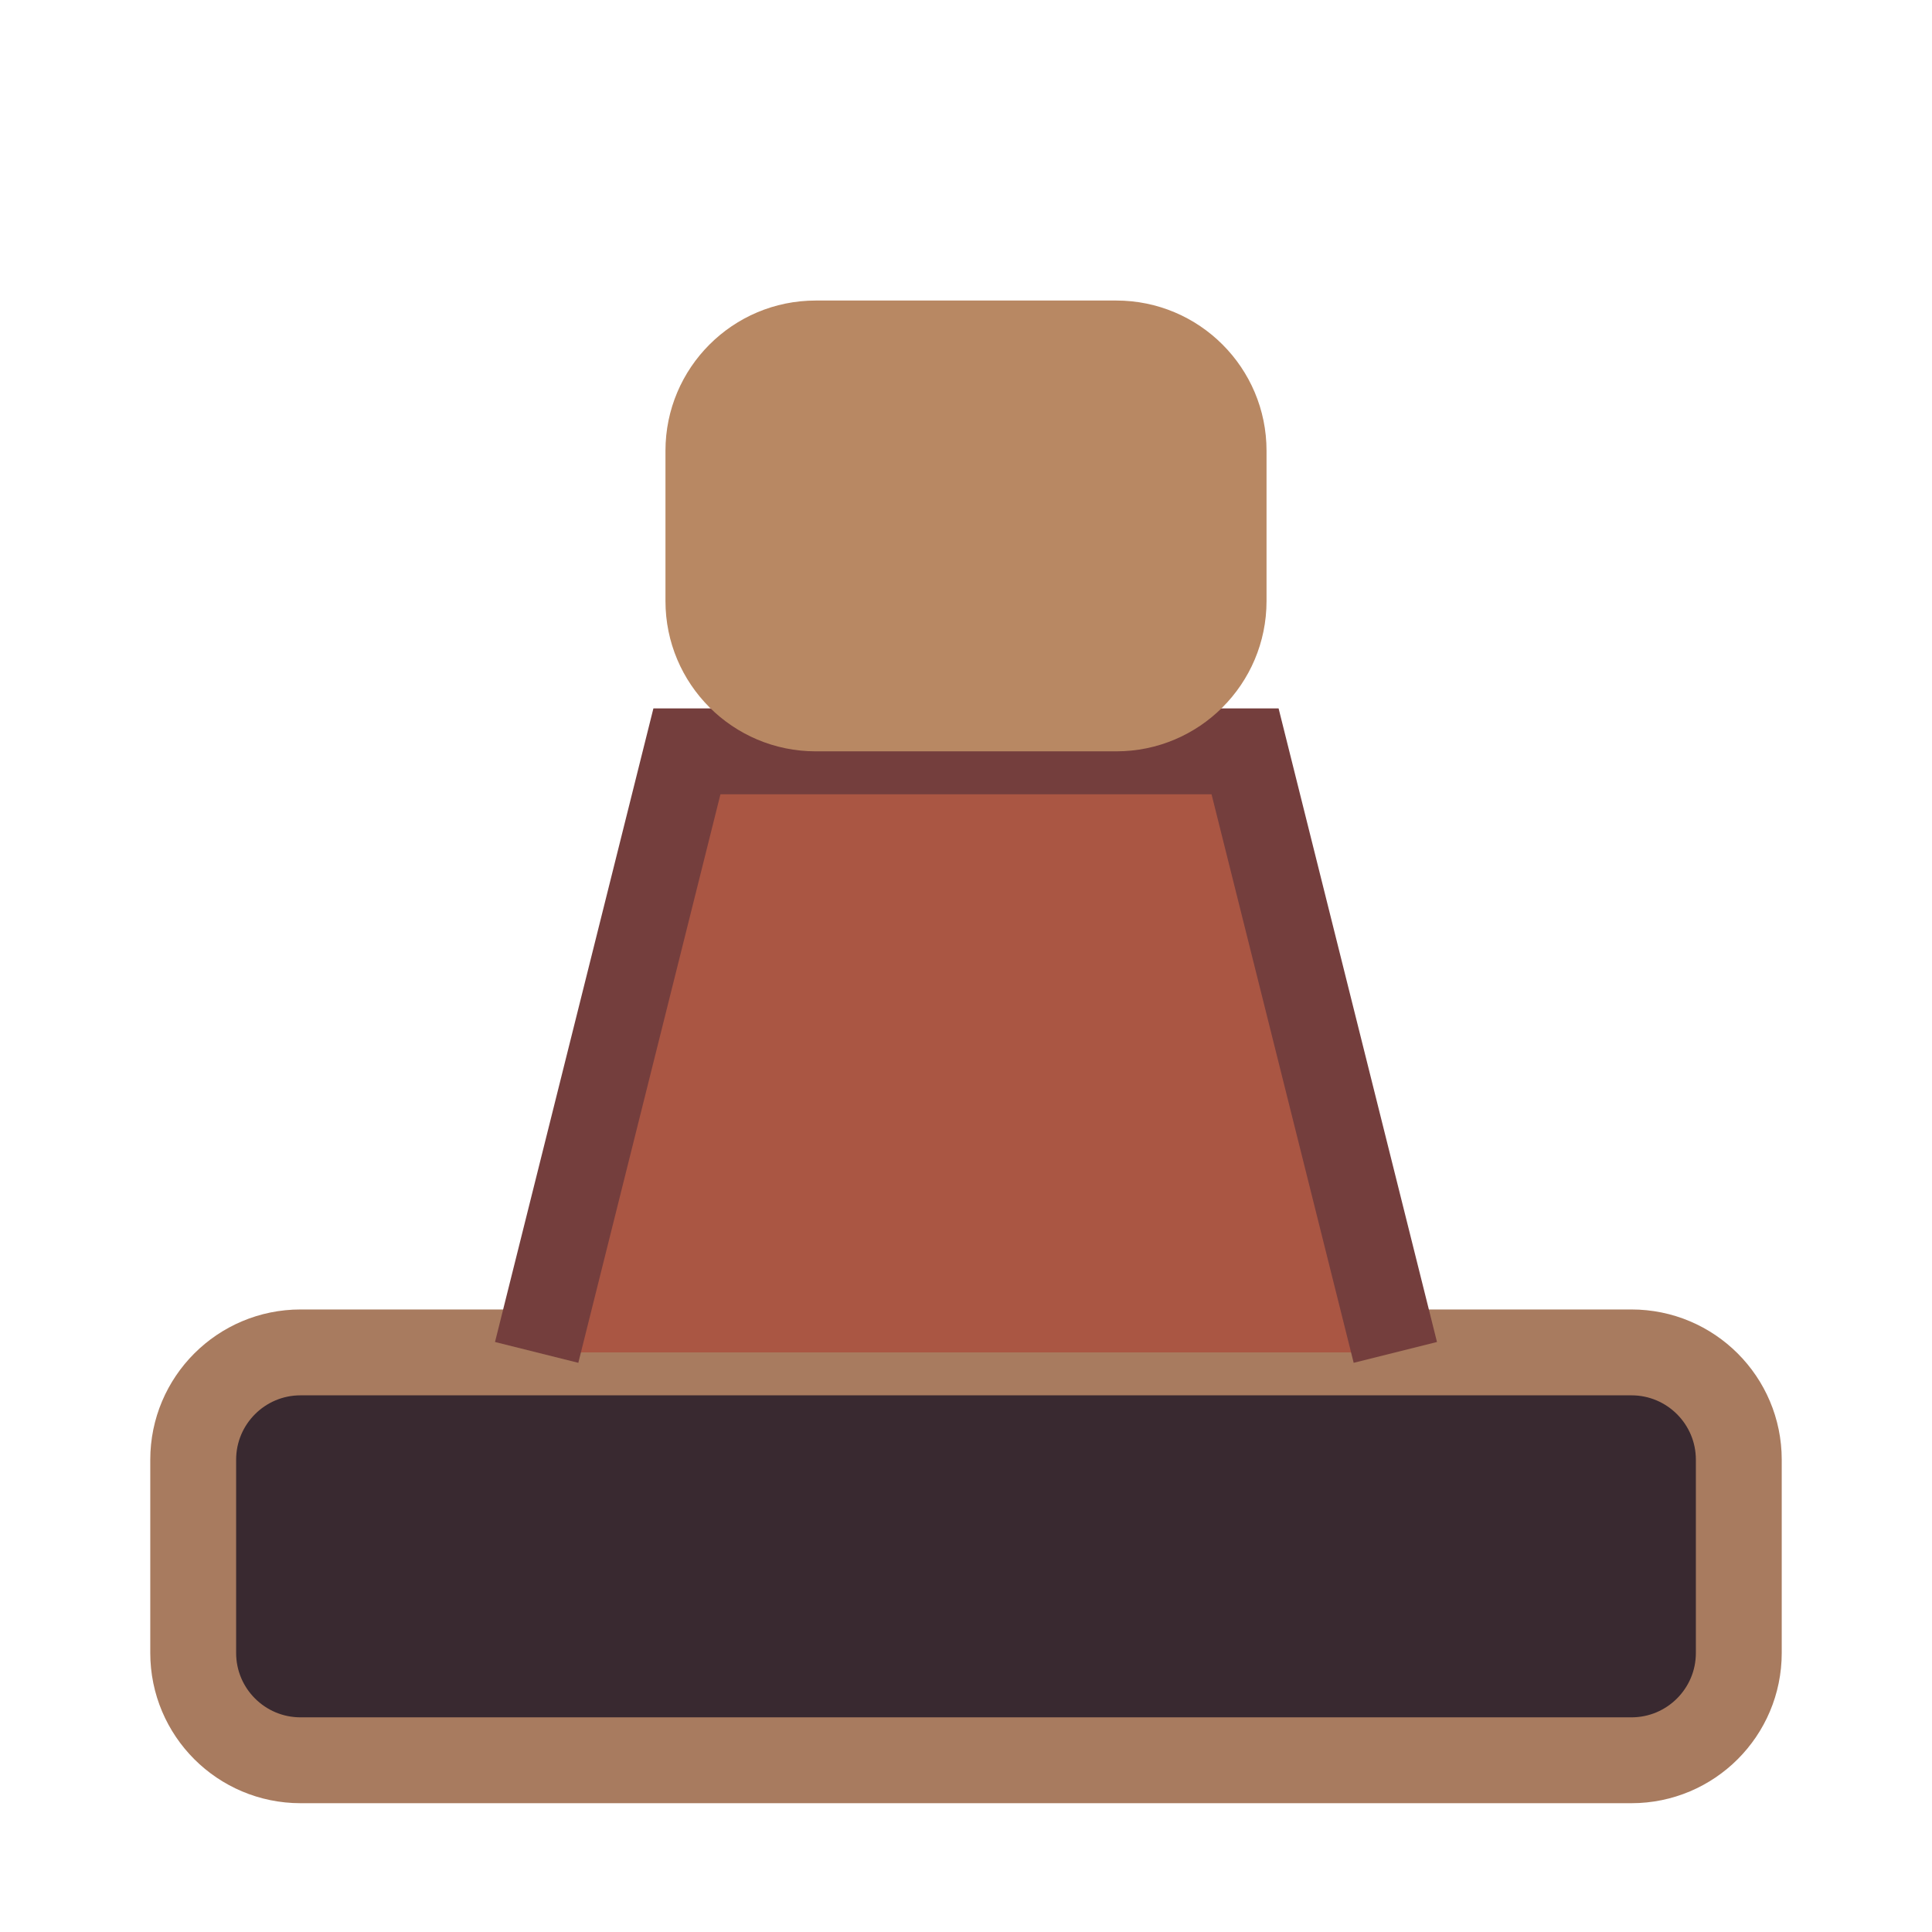
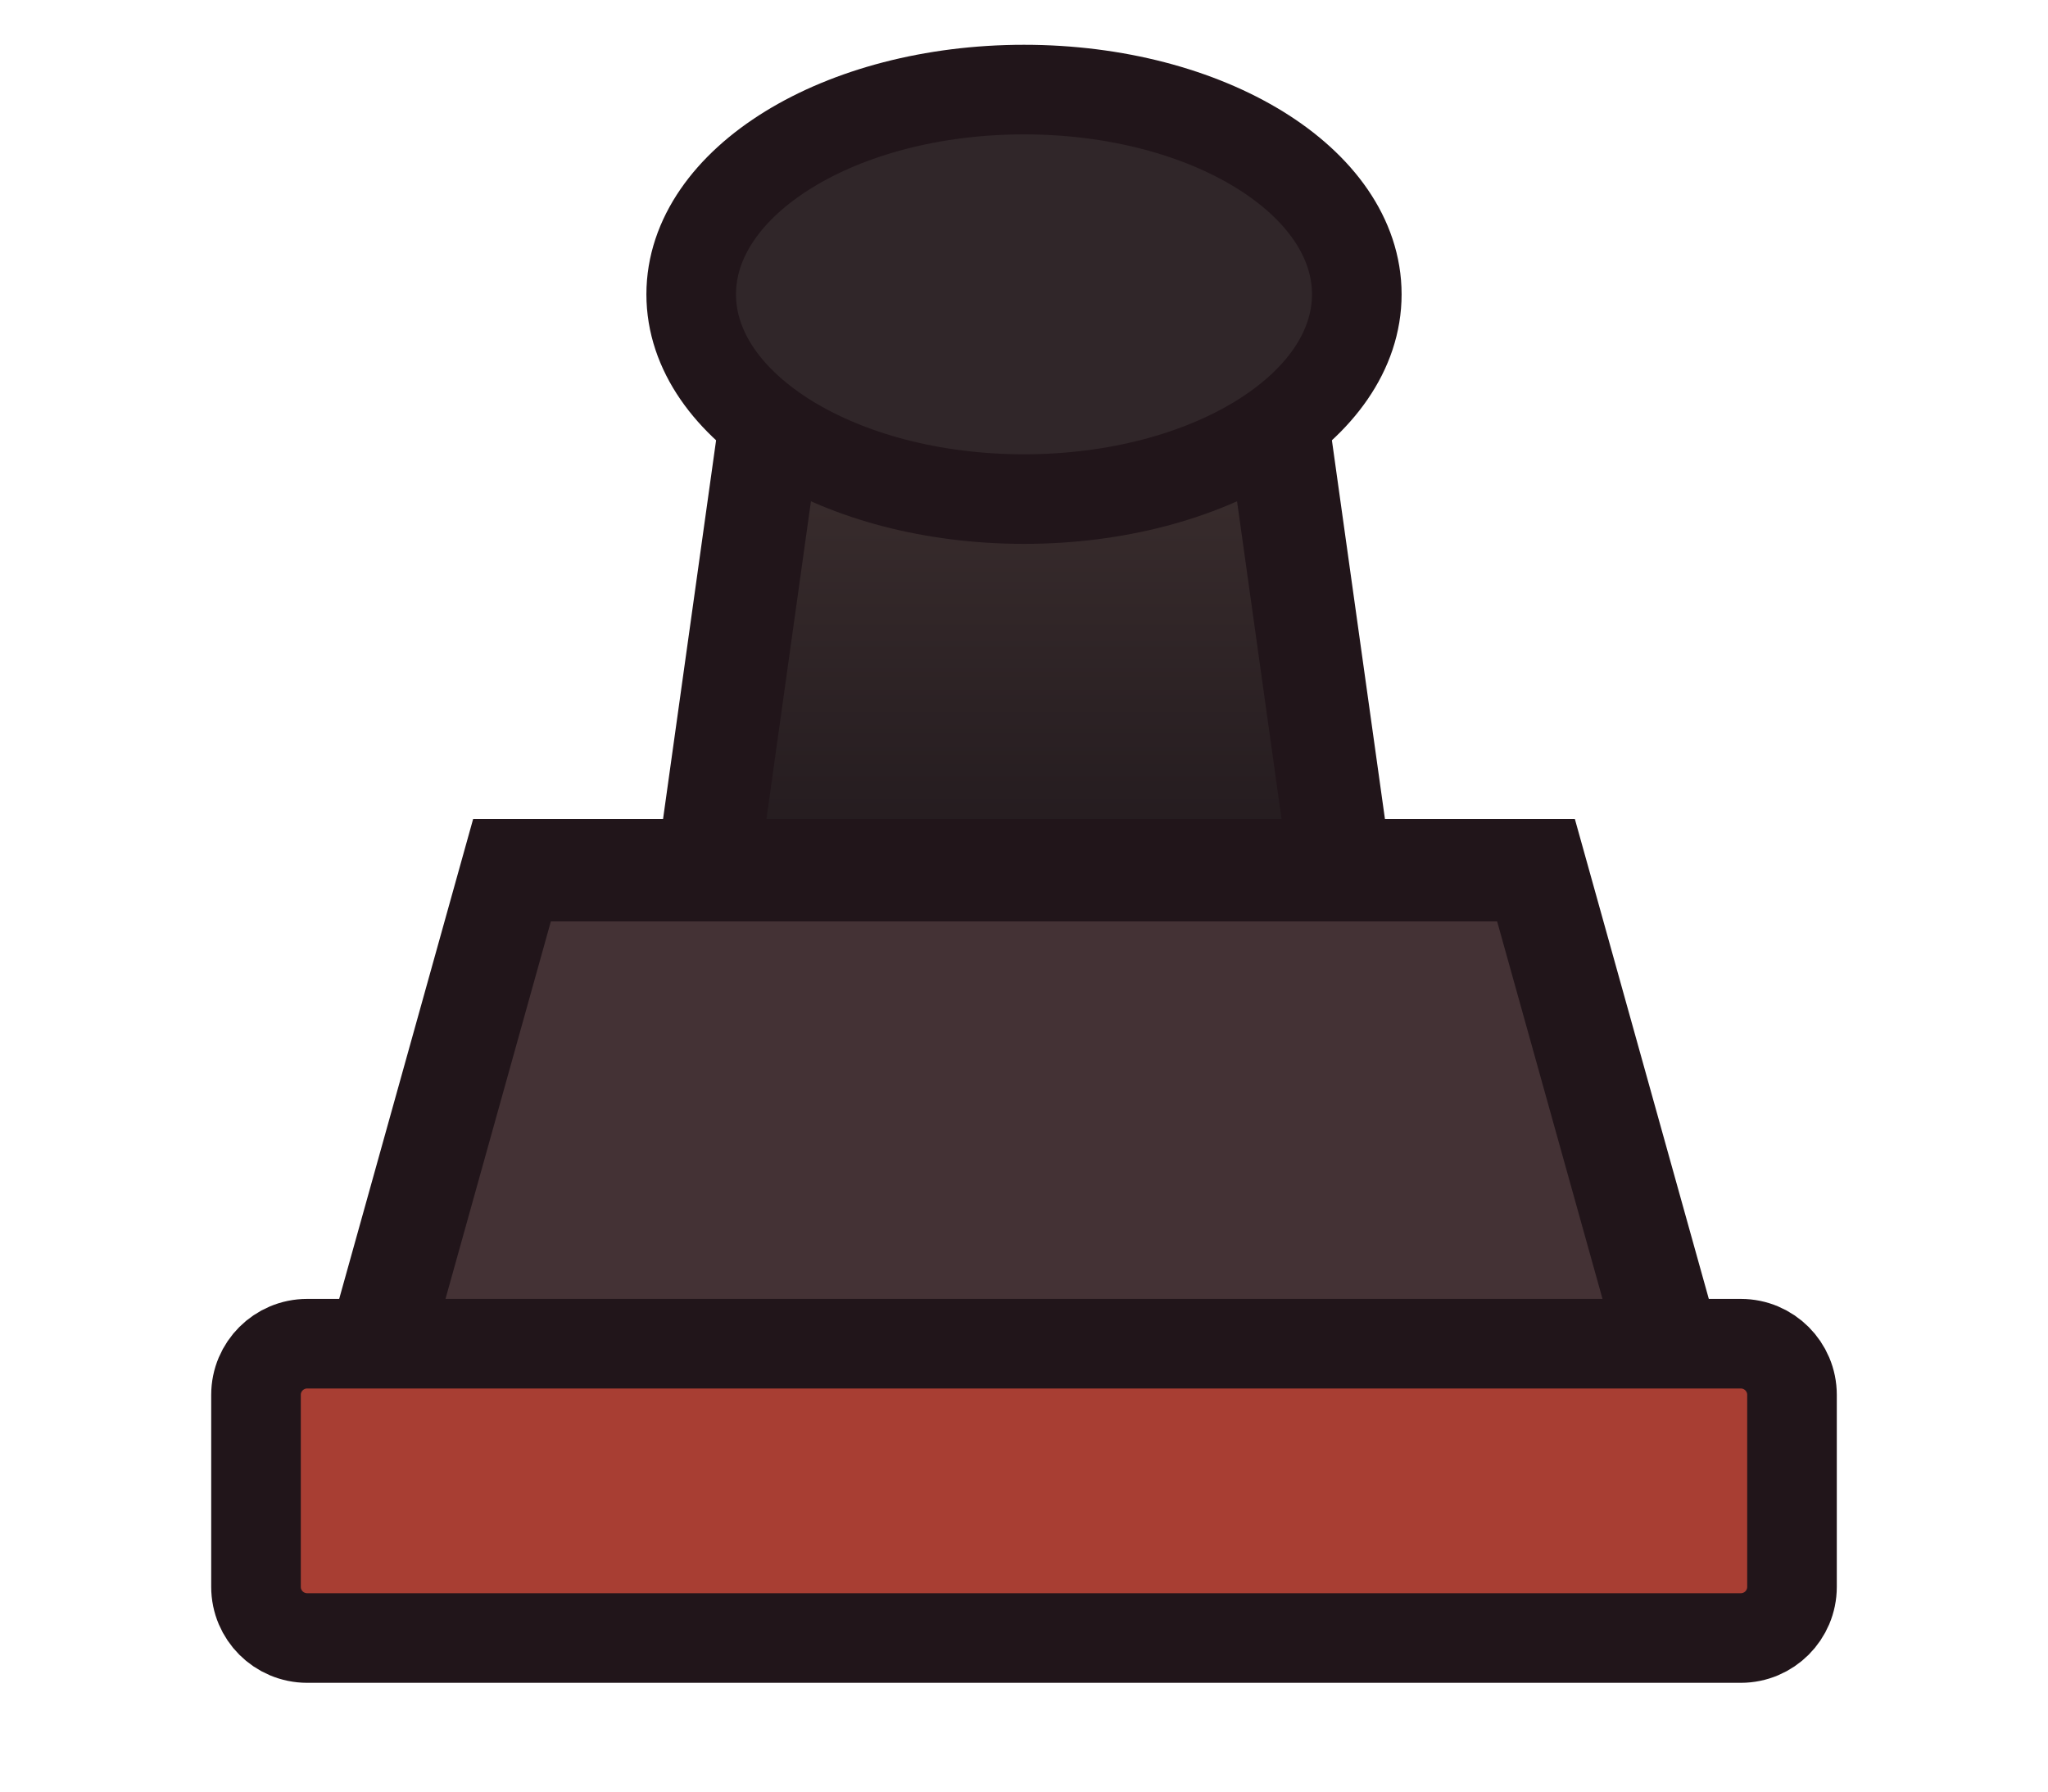
- <svg xmlns="http://www.w3.org/2000/svg" viewBox="0 0 90 90" width="90" height="90">
-   <rect x="9" y="63" width="72" height="19" rx="5" fill="#392930" stroke="#a87b5f" stroke-width="4" />
-   <path d="M25 63 32 35h26l7 28" fill="#aa5643" stroke="#743e3d" stroke-width="4" />
-   <rect x="31" y="14" width="28" height="21" rx="7" fill="#b88863" />
+ <svg xmlns="http://www.w3.org/2000/svg" width="160" height="140" viewBox="0 0 160 140">
+   <defs>
+     <linearGradient id="st" x1="0" y1="0" x2="0" y2="1">
+       <stop offset="0" stop-color="#4b3b39" />
+       <stop offset="1" stop-color="#21191d" />
+     </linearGradient>
+   </defs>
+   <path d="M62 20 Q80 5 98 20 L105 70 H55Z" fill="url(#st)" stroke="#21151a" stroke-width="8" />
+   <ellipse cx="80" cy="23" rx="26" ry="16" fill="#302629" stroke="#21151a" stroke-width="7" />
+   <path d="M40 68 H120 L132 111 H28Z" fill="#443235" stroke="#21151a" stroke-width="8" />
+   <rect x="20" y="105" width="120" height="23" rx="4" fill="#a83e33" stroke="#21151a" stroke-width="7" />
</svg>
